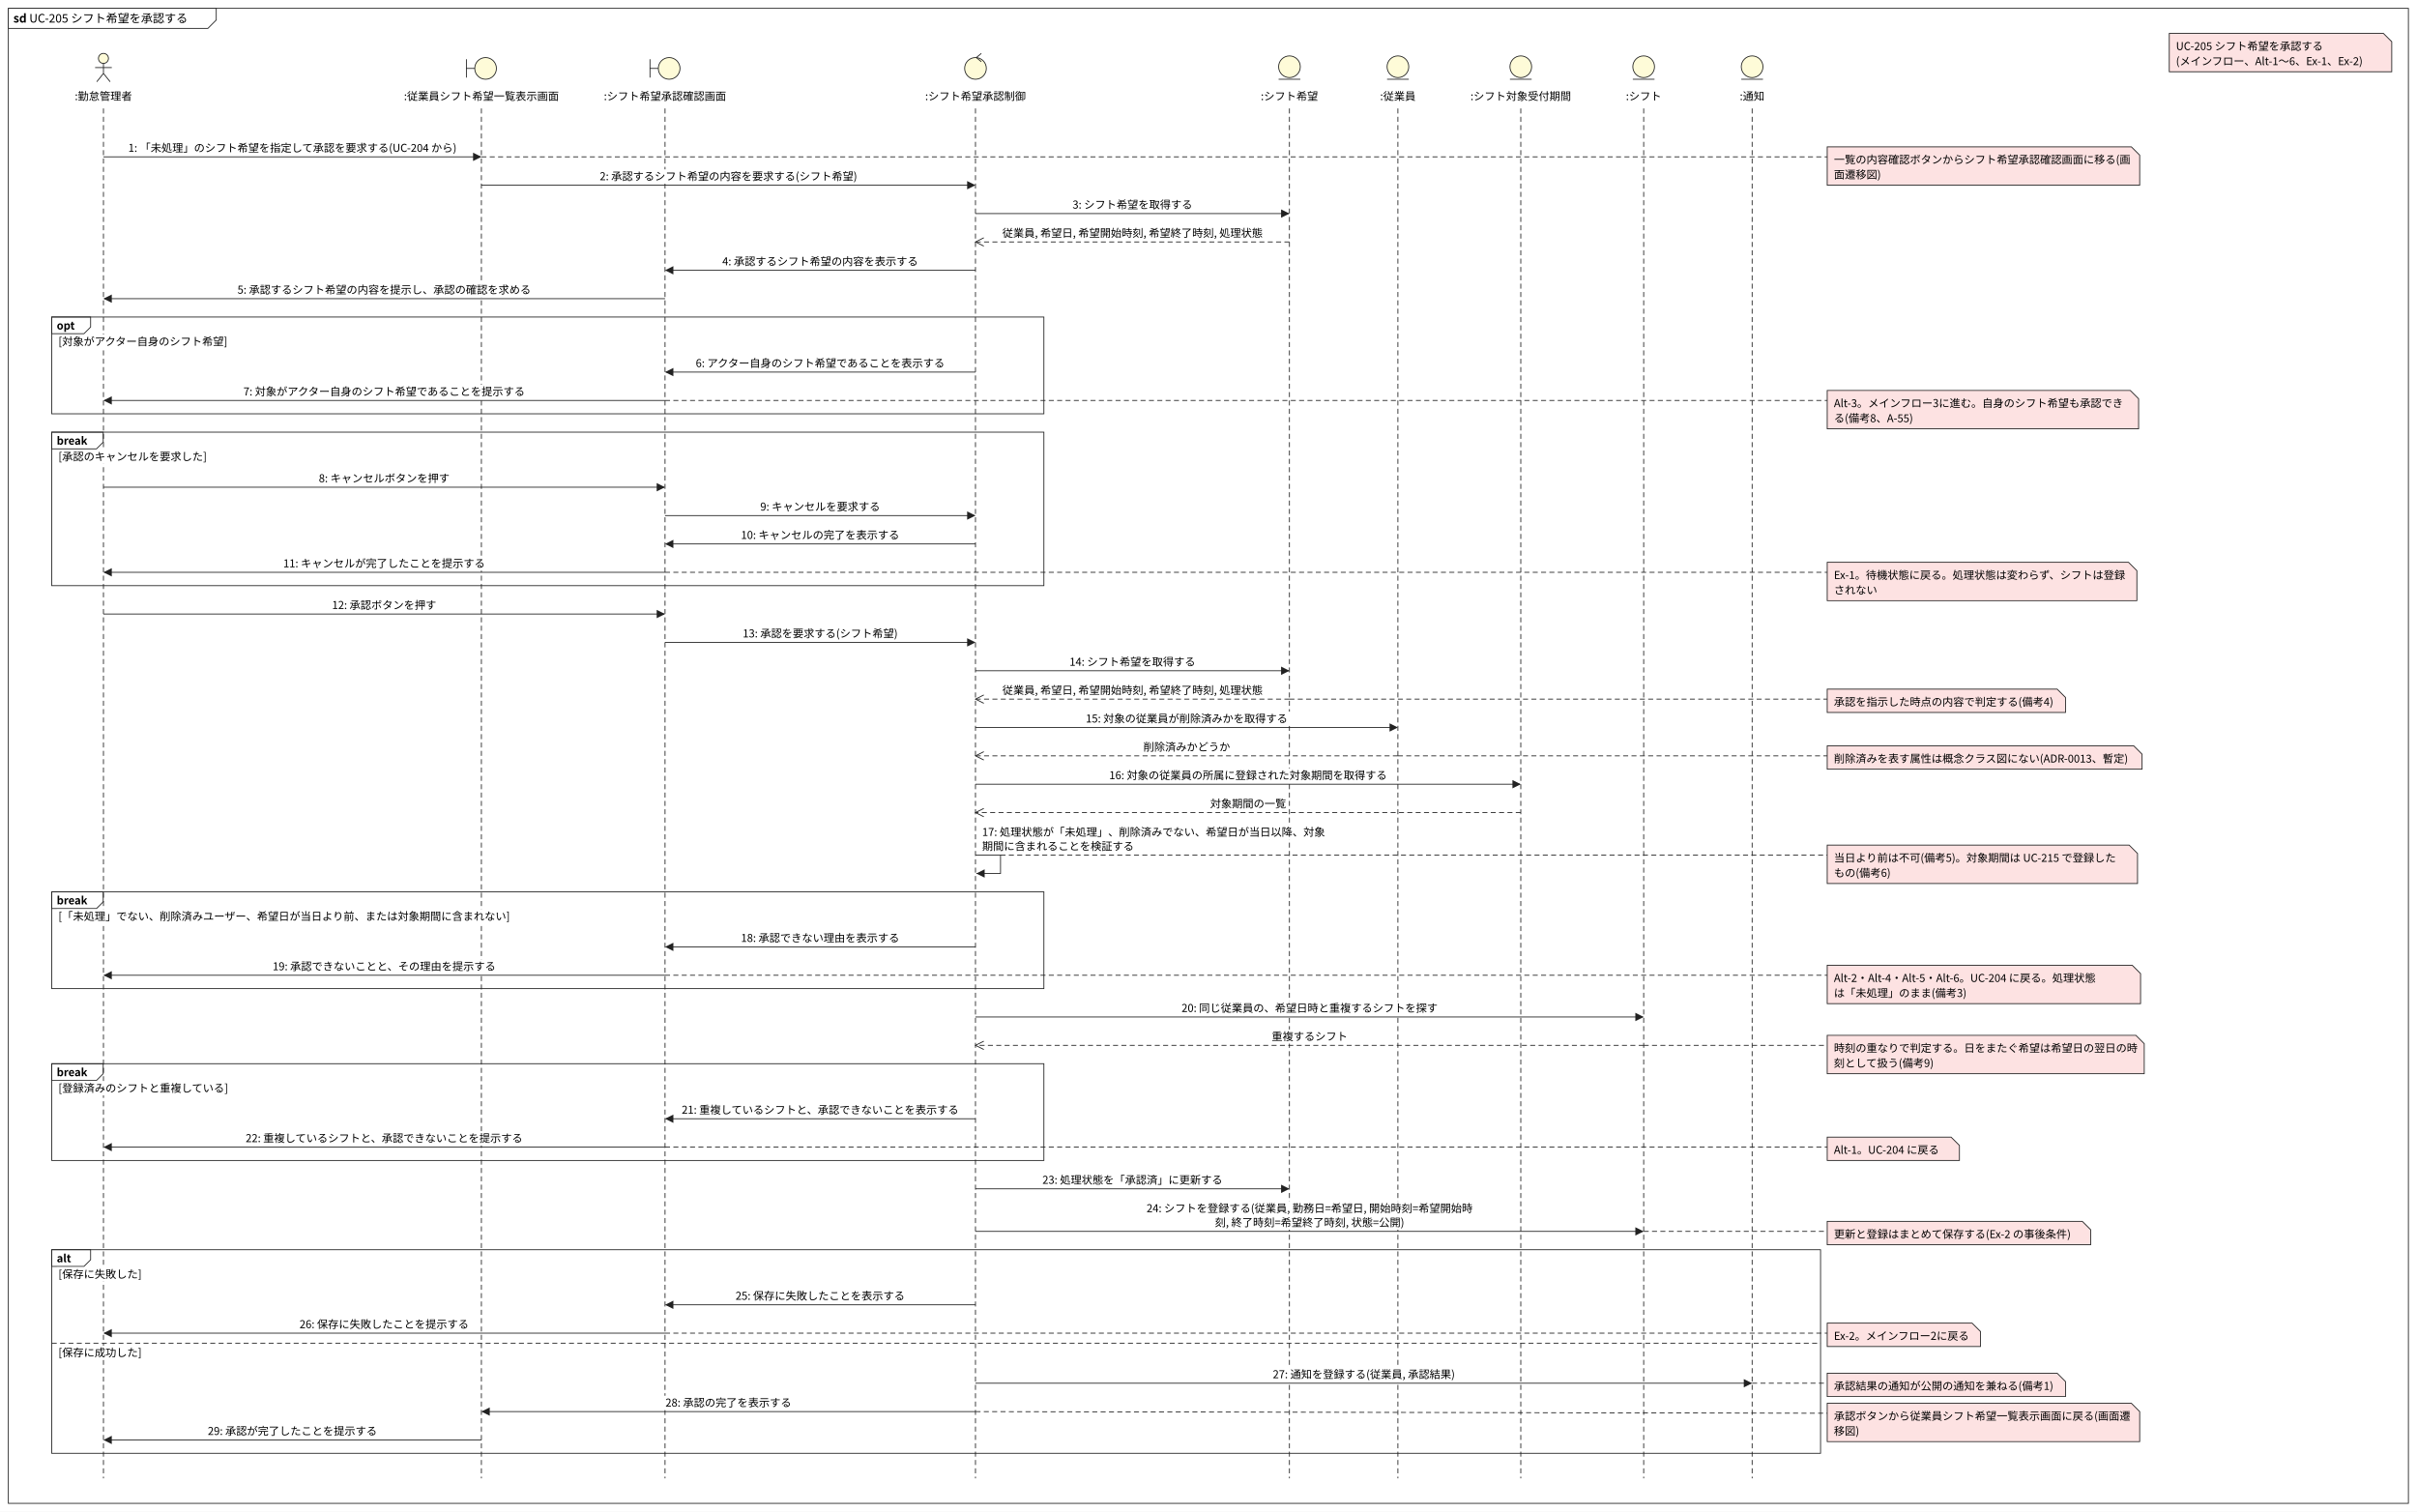
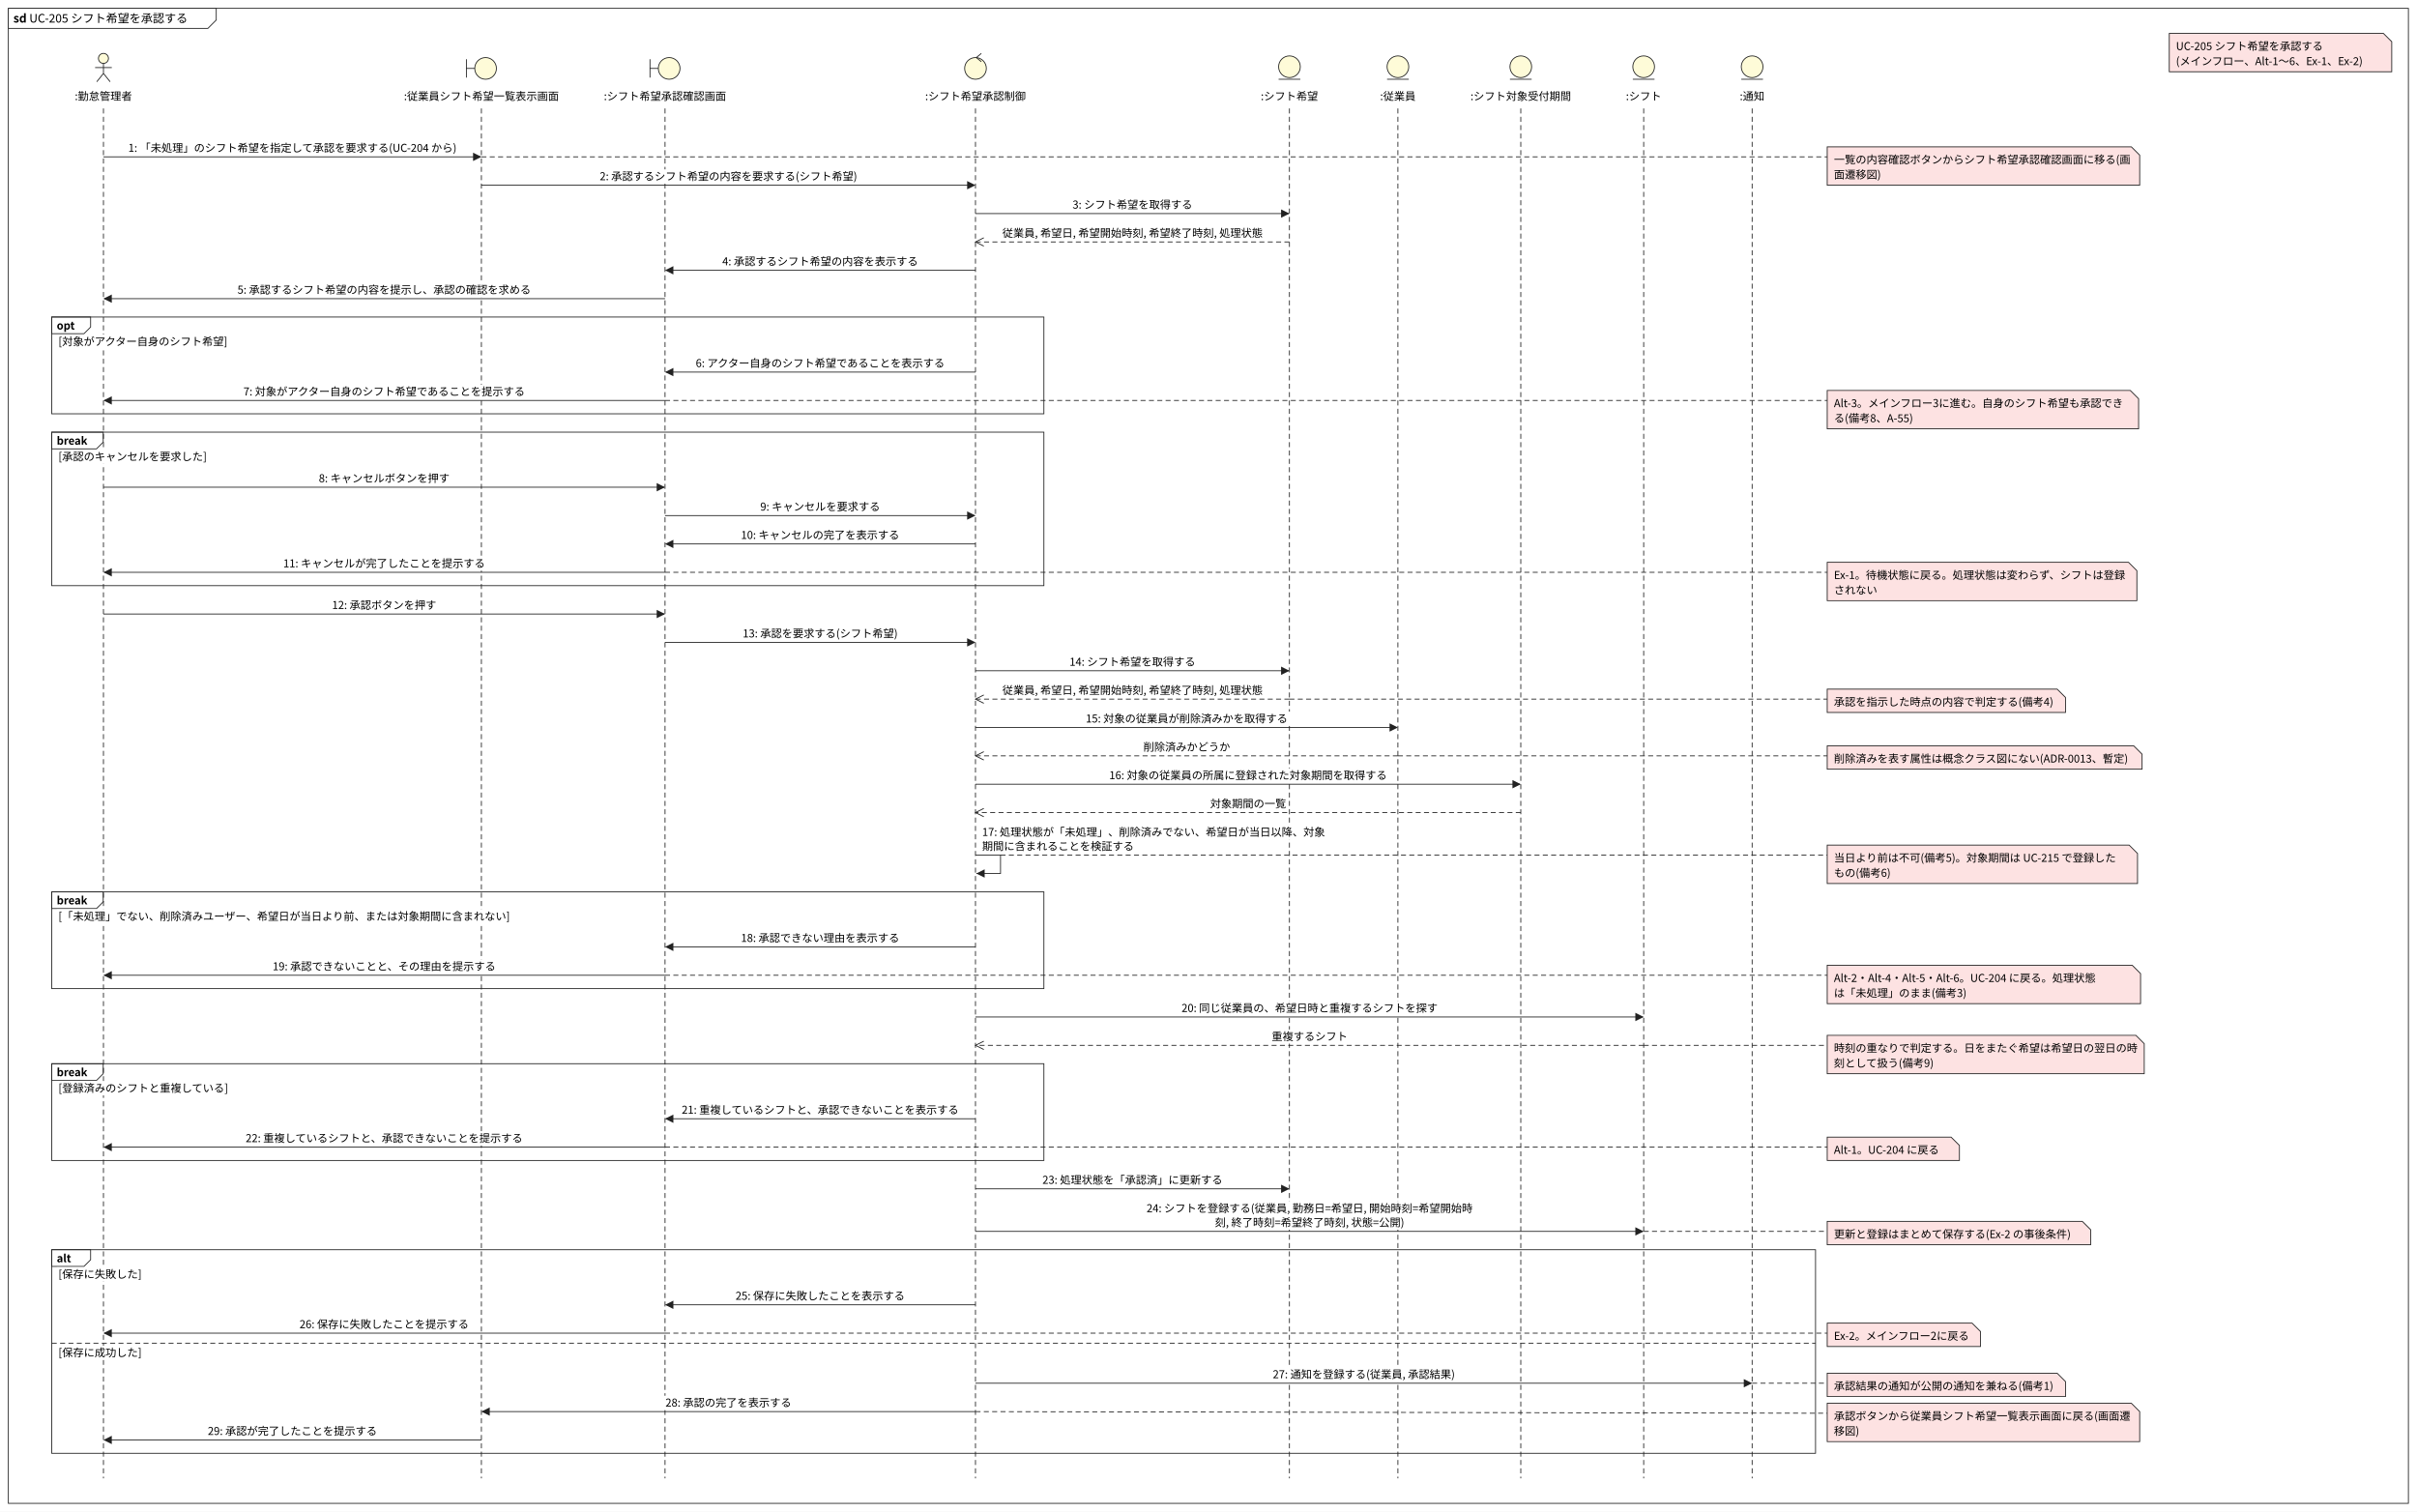
<svg xmlns="http://www.w3.org/2000/svg" width="2897" height="1812" viewBox="0 0 2897 1812" font-family="'Noto Sans CJK JP','Noto Sans JP','Hiragino Sans','Yu Gothic','Meiryo','IPAGothic',sans-serif">
  <rect width="100%" height="100%" fill="#fff" />
  <rect x="10" y="10" width="2876.7" height="1792.0" fill="none" stroke="#222" />
  <path d="M10 10 H259.2 V24 L249.2 34 H10 Z" fill="#fff" stroke="#222" />
  <line x1="124.0" y1="188.0" x2="576.0" y2="188.0" stroke="#222" stroke-width="1" />
  <polygon points="577.0,188.0 567.0,183.0 567.0,193.0" fill="#222" />
  <line x1="577.0" y1="188.0" x2="2190.1" y2="188.0" stroke="#222" stroke-width="1" stroke-dasharray="6 4" />
  <line x1="577.0" y1="222.0" x2="1168.2" y2="222.0" stroke="#222" stroke-width="1" />
  <polygon points="1169.2,222.0 1159.2,217.0 1159.2,227.0" fill="#222" />
  <line x1="1169.2" y1="256.0" x2="1544.5" y2="256.0" stroke="#222" stroke-width="1" />
  <polygon points="1545.5,256.0 1535.5,251.0 1535.5,261.0" fill="#222" />
  <line x1="1545.5" y1="290.0" x2="1170.2" y2="290.0" stroke="#222" stroke-width="1" stroke-dasharray="6 4" />
  <polyline points="1179.2,285.0 1169.2,290.0 1179.2,295.0" fill="none" stroke="#222" />
  <line x1="1169.2" y1="324.0" x2="798.1" y2="324.0" stroke="#222" stroke-width="1" />
  <polygon points="797.1,324.0 807.1,319.0 807.1,329.0" fill="#222" />
  <line x1="797.1" y1="358.0" x2="125.0" y2="358.0" stroke="#222" stroke-width="1" />
  <polygon points="124.0,358.0 134.0,353.0 134.0,363.0" fill="#222" />
  <path d="M62 380 H108.62 V392 L100.62 400 H62 Z" fill="#fff" stroke="#222" />
  <line x1="1169.2" y1="446.0" x2="798.1" y2="446.0" stroke="#222" stroke-width="1" />
  <polygon points="797.1,446.0 807.1,441.0 807.1,451.0" fill="#222" />
  <line x1="797.1" y1="480.0" x2="125.0" y2="480.0" stroke="#222" stroke-width="1" />
  <polygon points="124.0,480.0 134.0,475.0 134.0,485.0" fill="#222" />
  <line x1="797.1" y1="480.0" x2="2190.1" y2="480.0" stroke="#222" stroke-width="1" stroke-dasharray="6 4" />
  <rect x="62.0" y="380.0" width="1189.2" height="116.0" rx="0" fill="none" stroke="#222" />
  <path d="M62 518 H123.7 V530 L115.7 538 H62 Z" fill="#fff" stroke="#222" />
  <line x1="124.0" y1="584.0" x2="796.1" y2="584.0" stroke="#222" stroke-width="1" />
  <polygon points="797.1,584.0 787.1,579.0 787.1,589.0" fill="#222" />
  <line x1="797.1" y1="618.0" x2="1168.2" y2="618.0" stroke="#222" stroke-width="1" />
  <polygon points="1169.2,618.0 1159.2,613.0 1159.2,623.0" fill="#222" />
  <line x1="1169.2" y1="652.0" x2="798.1" y2="652.0" stroke="#222" stroke-width="1" />
  <polygon points="797.1,652.0 807.1,647.0 807.1,657.0" fill="#222" />
  <line x1="797.1" y1="686.0" x2="125.0" y2="686.0" stroke="#222" stroke-width="1" />
  <polygon points="124.0,686.0 134.0,681.0 134.0,691.0" fill="#222" />
  <line x1="797.1" y1="686.0" x2="2190.1" y2="686.0" stroke="#222" stroke-width="1" stroke-dasharray="6 4" />
  <rect x="62.0" y="518.0" width="1189.2" height="184.0" rx="0" fill="none" stroke="#222" />
  <line x1="124.0" y1="736.0" x2="796.1" y2="736.0" stroke="#222" stroke-width="1" />
  <polygon points="797.1,736.0 787.1,731.0 787.1,741.0" fill="#222" />
  <line x1="797.1" y1="770.0" x2="1168.2" y2="770.0" stroke="#222" stroke-width="1" />
  <polygon points="1169.2,770.0 1159.2,765.0 1159.2,775.0" fill="#222" />
  <line x1="1169.2" y1="804.0" x2="1544.5" y2="804.0" stroke="#222" stroke-width="1" />
  <polygon points="1545.5,804.0 1535.5,799.0 1535.5,809.0" fill="#222" />
  <line x1="1545.5" y1="838.0" x2="1170.2" y2="838.0" stroke="#222" stroke-width="1" stroke-dasharray="6 4" />
  <polyline points="1179.2,833.0 1169.2,838.0 1179.2,843.0" fill="none" stroke="#222" />
  <line x1="1545.5" y1="838.0" x2="2190.1" y2="838.0" stroke="#222" stroke-width="1" stroke-dasharray="6 4" />
  <line x1="1169.2" y1="872.0" x2="1674.5" y2="872.0" stroke="#222" stroke-width="1" />
  <polygon points="1675.5,872.0 1665.5,867.0 1665.5,877.0" fill="#222" />
  <line x1="1675.5" y1="906.0" x2="1170.2" y2="906.0" stroke="#222" stroke-width="1" stroke-dasharray="6 4" />
  <polyline points="1179.2,901.0 1169.2,906.0 1179.2,911.0" fill="none" stroke="#222" />
  <line x1="1675.5" y1="906.0" x2="2190.1" y2="906.0" stroke="#222" stroke-width="1" stroke-dasharray="6 4" />
  <line x1="1169.2" y1="940.0" x2="1821.8" y2="940.0" stroke="#222" stroke-width="1" />
  <polygon points="1822.8,940.0 1812.8,935.0 1812.8,945.0" fill="#222" />
  <line x1="1822.8" y1="974.0" x2="1170.2" y2="974.0" stroke="#222" stroke-width="1" stroke-dasharray="6 4" />
  <polyline points="1179.2,969.0 1169.2,974.0 1179.2,979.0" fill="none" stroke="#222" />
  <polyline points="1169.22,1025 1199.22,1025 1199.22,1047 1170.22,1047" fill="none" stroke="#222" />
  <polygon points="1170.2,1047.0 1180.2,1042.0 1180.2,1052.0" fill="#222" />
  <line x1="1199.2" y1="1025.0" x2="2190.1" y2="1025.0" stroke="#222" stroke-width="1" stroke-dasharray="6 4" />
  <path d="M62 1069 H123.7 V1081 L115.7 1089 H62 Z" fill="#fff" stroke="#222" />
  <line x1="1169.2" y1="1135.0" x2="798.1" y2="1135.0" stroke="#222" stroke-width="1" />
  <polygon points="797.1,1135.0 807.1,1130.0 807.1,1140.0" fill="#222" />
  <line x1="797.1" y1="1169.0" x2="125.0" y2="1169.0" stroke="#222" stroke-width="1" />
  <polygon points="124.0,1169.0 134.0,1164.0 134.0,1174.0" fill="#222" />
  <line x1="797.1" y1="1169.0" x2="2190.1" y2="1169.0" stroke="#222" stroke-width="1" stroke-dasharray="6 4" />
  <rect x="62.0" y="1069.0" width="1189.2" height="116.0" rx="0" fill="none" stroke="#222" />
  <line x1="1169.2" y1="1219.0" x2="1969.1" y2="1219.0" stroke="#222" stroke-width="1" />
  <polygon points="1970.1,1219.0 1960.1,1214.0 1960.1,1224.0" fill="#222" />
  <line x1="1970.1" y1="1253.0" x2="1170.2" y2="1253.0" stroke="#222" stroke-width="1" stroke-dasharray="6 4" />
  <polyline points="1179.2,1248.0 1169.2,1253.0 1179.2,1258.0" fill="none" stroke="#222" />
  <line x1="1970.1" y1="1253.0" x2="2190.1" y2="1253.0" stroke="#222" stroke-width="1" stroke-dasharray="6 4" />
  <path d="M62 1275 H123.7 V1287 L115.7 1295 H62 Z" fill="#fff" stroke="#222" />
  <line x1="1169.2" y1="1341.0" x2="798.1" y2="1341.0" stroke="#222" stroke-width="1" />
  <polygon points="797.1,1341.0 807.1,1336.0 807.1,1346.0" fill="#222" />
  <line x1="797.1" y1="1375.0" x2="125.0" y2="1375.0" stroke="#222" stroke-width="1" />
  <polygon points="124.0,1375.0 134.0,1370.0 134.0,1380.0" fill="#222" />
  <line x1="797.1" y1="1375.0" x2="2190.1" y2="1375.0" stroke="#222" stroke-width="1" stroke-dasharray="6 4" />
  <rect x="62.0" y="1275.0" width="1189.2" height="116.0" rx="0" fill="none" stroke="#222" />
  <line x1="1169.2" y1="1425.0" x2="1544.5" y2="1425.0" stroke="#222" stroke-width="1" />
  <polygon points="1545.5,1425.0 1535.5,1420.0 1535.5,1430.0" fill="#222" />
  <line x1="1169.2" y1="1476.0" x2="1969.1" y2="1476.0" stroke="#222" stroke-width="1" />
  <polygon points="1970.1,1476.0 1960.1,1471.0 1960.1,1481.0" fill="#222" />
  <line x1="1970.1" y1="1476.0" x2="2190.1" y2="1476.0" stroke="#222" stroke-width="1" stroke-dasharray="6 4" />
  <path d="M62 1498 H108.62 V1510 L100.62 1518 H62 Z" fill="#fff" stroke="#222" />
  <line x1="1169.2" y1="1564.0" x2="798.1" y2="1564.0" stroke="#222" stroke-width="1" />
  <polygon points="797.1,1564.0 807.1,1559.0 807.1,1569.0" fill="#222" />
  <line x1="797.1" y1="1598.0" x2="125.0" y2="1598.0" stroke="#222" stroke-width="1" />
  <polygon points="124.0,1598.0 134.0,1593.0 134.0,1603.0" fill="#222" />
  <line x1="797.1" y1="1598.0" x2="2190.1" y2="1598.0" stroke="#222" stroke-width="1" stroke-dasharray="6 4" />
  <line x1="1169.2" y1="1658.0" x2="2099.1" y2="1658.0" stroke="#222" stroke-width="1" />
  <polygon points="2100.1,1658.0 2090.1,1653.0 2090.1,1663.0" fill="#222" />
  <line x1="2100.1" y1="1658.0" x2="2190.1" y2="1658.0" stroke="#222" stroke-width="1" stroke-dasharray="6 4" />
  <line x1="1169.2" y1="1692.0" x2="578.0" y2="1692.0" stroke="#222" stroke-width="1" />
  <polygon points="577.0,1692.0 587.0,1687.0 587.0,1697.0" fill="#222" />
  <line x1="1169.2" y1="1692.0" x2="2190.1" y2="1694.0" stroke="#222" stroke-width="1" stroke-dasharray="6 4" />
  <line x1="577.0" y1="1726.0" x2="125.0" y2="1726.0" stroke="#222" stroke-width="1" />
  <polygon points="124.0,1726.0 134.0,1721.0 134.0,1731.0" fill="#222" />
-   <rect x="62.0" y="1498.0" width="2120.1" height="244.0" rx="0" fill="none" stroke="#222" />
-   <line x1="62.0" y1="1610.0" x2="2182.1" y2="1610.0" stroke="#222" stroke-width="1" stroke-dasharray="6 4" />
+   <rect x="62.0" y="1498.0" width="2114.1" height="244.0" rx="0" fill="none" stroke="#222" />
+   <line x1="62.0" y1="1610.0" x2="2176.1" y2="1610.0" stroke="#222" stroke-width="1" stroke-dasharray="6 4" />
  <circle cx="124" cy="70" r="6" fill="#fefbd8" stroke="#222" />
  <path d="M124 76 V88 M114 81 H134 M124 88 L116 98 M124 88 L132 98" fill="none" stroke="#222" />
  <line x1="124.0" y1="130.0" x2="124.0" y2="1772.0" stroke="#222" stroke-width="1" stroke-dasharray="6 4" />
  <circle cx="582.02" cy="82" r="13" fill="#fefbd8" stroke="#222" />
  <path d="M569.02 82 H559.02 M559.02 71 V93" fill="none" stroke="#222" />
  <line x1="577.0" y1="130.0" x2="577.0" y2="1772.0" stroke="#222" stroke-width="1" stroke-dasharray="6 4" />
  <circle cx="802.06" cy="82" r="13" fill="#fefbd8" stroke="#222" />
  <path d="M789.06 82 H779.06 M779.06 71 V93" fill="none" stroke="#222" />
  <line x1="797.1" y1="130.0" x2="797.1" y2="1772.0" stroke="#222" stroke-width="1" stroke-dasharray="6 4" />
  <circle cx="1169.22" cy="82" r="13" fill="#fefbd8" stroke="#222" />
  <path d="M1170.22 69 l6 -5 M1170.22 69 l6 5" fill="none" stroke="#222" />
  <line x1="1169.2" y1="130.0" x2="1169.2" y2="1772.0" stroke="#222" stroke-width="1" stroke-dasharray="6 4" />
  <circle cx="1545.54" cy="80" r="13" fill="#fefbd8" stroke="#222" />
  <path d="M1532.54 95 H1558.54" fill="none" stroke="#222" />
  <line x1="1545.5" y1="130.0" x2="1545.5" y2="1772.0" stroke="#222" stroke-width="1" stroke-dasharray="6 4" />
  <circle cx="1675.54" cy="80" r="13" fill="#fefbd8" stroke="#222" />
  <path d="M1662.54 95 H1688.54" fill="none" stroke="#222" />
  <line x1="1675.5" y1="130.0" x2="1675.5" y2="1772.0" stroke="#222" stroke-width="1" stroke-dasharray="6 4" />
  <circle cx="1822.81" cy="80" r="13" fill="#fefbd8" stroke="#222" />
  <path d="M1809.81 95 H1835.81" fill="none" stroke="#222" />
  <line x1="1822.8" y1="130.0" x2="1822.8" y2="1772.0" stroke="#222" stroke-width="1" stroke-dasharray="6 4" />
  <circle cx="1970.08" cy="80" r="13" fill="#fefbd8" stroke="#222" />
  <path d="M1957.08 95 H1983.08" fill="none" stroke="#222" />
  <line x1="1970.1" y1="130.0" x2="1970.1" y2="1772.0" stroke="#222" stroke-width="1" stroke-dasharray="6 4" />
  <circle cx="2100.08" cy="80" r="13" fill="#fefbd8" stroke="#222" />
  <path d="M2087.08 95 H2113.08" fill="none" stroke="#222" />
  <line x1="2100.1" y1="130.0" x2="2100.1" y2="1772.0" stroke="#222" stroke-width="1" stroke-dasharray="6 4" />
  <rect x="140.8" y="169.0" width="419.5" height="17.0" fill="#fff" />
  <text x="350.5" y="182.0" font-size="13" text-anchor="middle">1: 「未処理」のシフト希望を指定して承認を要求する(UC-204 から)</text>
  <rect x="709.3" y="203.0" width="327.7" height="17.0" fill="#fff" />
  <text x="873.1" y="216.0" font-size="13" text-anchor="middle">2: 承認するシフト希望の内容を要求する(シフト希望)</text>
  <rect x="1279.1" y="237.0" width="156.6" height="17.0" fill="#fff" />
  <text x="1357.4" y="250.0" font-size="13" text-anchor="middle">3: シフト希望を取得する</text>
  <rect x="1182.2" y="271.0" width="350.3" height="17.0" fill="#fff" />
  <text x="1357.4" y="284.0" font-size="13" text-anchor="middle">従業員, 希望日, 希望開始時刻, 希望終了時刻, 処理状態</text>
  <rect x="859.3" y="305.0" width="247.6" height="17.0" fill="#fff" />
  <text x="983.1" y="318.0" font-size="13" text-anchor="middle">4: 承認するシフト希望の内容を表示する</text>
  <rect x="278.2" y="339.0" width="364.6" height="17.0" fill="#fff" />
  <text x="460.5" y="352.0" font-size="13" text-anchor="middle">5: 承認するシフト希望の内容を提示し、承認の確認を求める</text>
  <text x="68.0" y="395.0" font-size="13" text-anchor="start" font-weight="bold">opt</text>
  <rect x="68.0" y="401.0" width="214.1" height="17.0" fill="#fff" />
  <text x="70.0" y="414.0" font-size="13" text-anchor="start">[対象がアクター自身のシフト希望]</text>
  <rect x="826.8" y="427.0" width="312.6" height="17.0" fill="#fff" />
  <text x="983.1" y="440.0" font-size="13" text-anchor="middle">6: アクター自身のシフト希望であることを表示する</text>
  <rect x="284.7" y="461.0" width="351.6" height="17.0" fill="#fff" />
  <text x="460.5" y="474.0" font-size="13" text-anchor="middle">7: 対象がアクター自身のシフト希望であることを提示する</text>
  <text x="68.0" y="533.0" font-size="13" text-anchor="start" font-weight="bold">break</text>
  <rect x="68.0" y="539.0" width="188.1" height="17.0" fill="#fff" />
  <text x="70.0" y="552.0" font-size="13" text-anchor="start">[承認のキャンセルを要求した]</text>
  <rect x="375.7" y="565.0" width="169.6" height="17.0" fill="#fff" />
  <text x="460.5" y="578.0" font-size="13" text-anchor="middle">8: キャンセルボタンを押す</text>
  <rect x="904.8" y="599.0" width="156.6" height="17.0" fill="#fff" />
  <text x="983.1" y="612.0" font-size="13" text-anchor="middle">9: キャンセルを要求する</text>
  <rect x="881.6" y="633.0" width="203.2" height="17.0" fill="#fff" />
  <text x="983.1" y="646.0" font-size="13" text-anchor="middle">10: キャンセルの完了を表示する</text>
  <rect x="333.0" y="667.0" width="255.2" height="17.0" fill="#fff" />
  <text x="460.5" y="680.0" font-size="13" text-anchor="middle">11: キャンセルが完了したことを提示する</text>
  <rect x="391.5" y="717.0" width="138.2" height="17.0" fill="#fff" />
  <text x="460.5" y="730.0" font-size="13" text-anchor="middle">12: 承認ボタンを押す</text>
  <rect x="880.5" y="751.0" width="205.2" height="17.0" fill="#fff" />
  <text x="983.1" y="764.0" font-size="13" text-anchor="middle">13: 承認を要求する(シフト希望)</text>
  <rect x="1275.3" y="785.0" width="164.2" height="17.0" fill="#fff" />
  <text x="1357.4" y="798.0" font-size="13" text-anchor="middle">14: シフト希望を取得する</text>
  <rect x="1182.2" y="819.0" width="350.3" height="17.0" fill="#fff" />
  <text x="1357.4" y="832.0" font-size="13" text-anchor="middle">従業員, 希望日, 希望開始時刻, 希望終了時刻, 処理状態</text>
  <rect x="1294.8" y="853.0" width="255.2" height="17.0" fill="#fff" />
  <text x="1422.4" y="866.0" font-size="13" text-anchor="middle">15: 対象の従業員が削除済みかを取得する</text>
  <rect x="1368.4" y="887.0" width="108.0" height="17.0" fill="#fff" />
  <text x="1422.4" y="900.0" font-size="13" text-anchor="middle">削除済みかどうか</text>
  <rect x="1322.9" y="921.0" width="346.2" height="17.0" fill="#fff" />
  <text x="1496.0" y="934.0" font-size="13" text-anchor="middle">16: 対象の従業員の所属に登録された対象期間を取得する</text>
  <rect x="1448.5" y="955.0" width="95.0" height="17.0" fill="#fff" />
  <text x="1496.0" y="968.0" font-size="13" text-anchor="middle">対象期間の一覧</text>
  <rect x="1175.2" y="989.0" width="424.2" height="17.0" fill="#fff" />
  <text x="1177.2" y="1002.0" font-size="13" text-anchor="start">17: 処理状態が「未処理」、削除済みでない、希望日が当日以降、対象</text>
  <rect x="1175.2" y="1006.0" width="186.0" height="17.0" fill="#fff" />
  <text x="1177.2" y="1019.0" font-size="13" text-anchor="start">期間に含まれることを検証する</text>
  <text x="68.0" y="1084.0" font-size="13" text-anchor="start" font-weight="bold">break</text>
  <rect x="68.0" y="1090.0" width="552.1" height="17.0" fill="#fff" />
  <text x="70.0" y="1103.0" font-size="13" text-anchor="start">[「未処理」でない、削除済みユーザー、希望日が当日より前、または対象期間に含まれない]</text>
  <rect x="881.6" y="1116.0" width="203.2" height="17.0" fill="#fff" />
  <text x="983.1" y="1129.0" font-size="13" text-anchor="middle">18: 承認できない理由を表示する</text>
  <rect x="320.0" y="1150.0" width="281.2" height="17.0" fill="#fff" />
  <text x="460.5" y="1163.0" font-size="13" text-anchor="middle">19: 承認できないことと、その理由を提示する</text>
  <rect x="1409.6" y="1200.0" width="320.2" height="17.0" fill="#fff" />
  <text x="1569.7" y="1213.0" font-size="13" text-anchor="middle">20: 同じ従業員の、希望日時と重複するシフトを探す</text>
  <rect x="1522.2" y="1234.0" width="95.0" height="17.0" fill="#fff" />
  <text x="1569.7" y="1247.0" font-size="13" text-anchor="middle">重複するシフト</text>
  <text x="68.0" y="1290.0" font-size="13" text-anchor="start" font-weight="bold">break</text>
  <rect x="68.0" y="1296.0" width="214.1" height="17.0" fill="#fff" />
  <text x="70.0" y="1309.0" font-size="13" text-anchor="start">[登録済みのシフトと重複している]</text>
  <rect x="810.1" y="1322.0" width="346.2" height="17.0" fill="#fff" />
  <text x="983.1" y="1335.0" font-size="13" text-anchor="middle">21: 重複しているシフトと、承認できないことを表示する</text>
  <rect x="287.5" y="1356.0" width="346.2" height="17.0" fill="#fff" />
  <text x="460.5" y="1369.0" font-size="13" text-anchor="middle">22: 重複しているシフトと、承認できないことを提示する</text>
  <rect x="1242.8" y="1406.0" width="229.2" height="17.0" fill="#fff" />
  <text x="1357.4" y="1419.0" font-size="13" text-anchor="middle">23: 処理状態を「承認済」に更新する</text>
  <rect x="1357.2" y="1440.0" width="424.9" height="17.0" fill="#fff" />
  <text x="1569.7" y="1453.0" font-size="13" text-anchor="middle">24: シフトを登録する(従業員, 勤務日=希望日, 開始時刻=希望開始時</text>
  <rect x="1443.8" y="1457.0" width="251.8" height="17.0" fill="#fff" />
  <text x="1569.7" y="1470.0" font-size="13" text-anchor="middle">刻, 終了時刻=希望終了時刻, 状態=公開)</text>
  <text x="68.0" y="1513.0" font-size="13" text-anchor="start" font-weight="bold">alt</text>
  <rect x="68.0" y="1519.0" width="110.1" height="17.0" fill="#fff" />
  <text x="70.0" y="1532.0" font-size="13" text-anchor="start">[保存に失敗した]</text>
  <rect x="875.1" y="1545.0" width="216.2" height="17.0" fill="#fff" />
  <text x="983.1" y="1558.0" font-size="13" text-anchor="middle">25: 保存に失敗したことを表示する</text>
  <rect x="352.5" y="1579.0" width="216.2" height="17.0" fill="#fff" />
  <text x="460.5" y="1592.0" font-size="13" text-anchor="middle">26: 保存に失敗したことを提示する</text>
  <rect x="68.0" y="1613.0" width="110.1" height="17.0" fill="#fff" />
  <text x="70.0" y="1626.0" font-size="13" text-anchor="start">[保存に成功した]</text>
  <rect x="1511.5" y="1639.0" width="246.3" height="17.0" fill="#fff" />
  <text x="1634.7" y="1652.0" font-size="13" text-anchor="middle">27: 通知を登録する(従業員, 承認結果)</text>
  <rect x="791.0" y="1673.0" width="164.2" height="17.0" fill="#fff" />
  <text x="873.1" y="1686.0" font-size="13" text-anchor="middle">28: 承認の完了を表示する</text>
  <rect x="242.4" y="1707.0" width="216.2" height="17.0" fill="#fff" />
  <text x="350.5" y="1720.0" font-size="13" text-anchor="middle">29: 承認が完了したことを提示する</text>
  <text x="124.0" y="120.0" font-size="13" text-anchor="middle">:勤怠管理者</text>
  <text x="577.0" y="120.0" font-size="13" text-anchor="middle">:従業員シフト希望一覧表示画面</text>
  <text x="797.1" y="120.0" font-size="13" text-anchor="middle">:シフト希望承認確認画面</text>
  <text x="1169.2" y="120.0" font-size="13" text-anchor="middle">:シフト希望承認制御</text>
  <text x="1545.5" y="120.0" font-size="13" text-anchor="middle">:シフト希望</text>
  <text x="1675.5" y="120.0" font-size="13" text-anchor="middle">:従業員</text>
  <text x="1822.8" y="120.0" font-size="13" text-anchor="middle">:シフト対象受付期間</text>
  <text x="1970.1" y="120.0" font-size="13" text-anchor="middle">:シフト</text>
  <text x="2100.1" y="120.0" font-size="13" text-anchor="middle">:通知</text>
  <path d="M2190.08 176 H2554.62 L2564.62 186 V222 H2190.08 Z" fill="#fde2e2" stroke="#222" />
  <text x="2198.1" y="196.0" font-size="13" text-anchor="start">一覧の内容確認ボタンからシフト希望承認確認画面に移る(画</text>
  <text x="2198.1" y="214.0" font-size="13" text-anchor="start">面遷移図)</text>
  <path d="M2190.08 468 H2553.32 L2563.32 478 V514 H2190.08 Z" fill="#fde2e2" stroke="#222" />
  <text x="2198.1" y="488.0" font-size="13" text-anchor="start">Alt-3。メインフロー3に進む。自身のシフト希望も承認でき</text>
  <text x="2198.1" y="506.0" font-size="13" text-anchor="start">る(備考8、A-55)</text>
  <path d="M2190.08 674 H2551.24 L2561.24 684 V720 H2190.08 Z" fill="#fde2e2" stroke="#222" />
  <text x="2198.1" y="694.0" font-size="13" text-anchor="start">Ex-1。待機状態に戻る。処理状態は変わらず、シフトは登録</text>
  <text x="2198.1" y="712.0" font-size="13" text-anchor="start">されない</text>
  <path d="M2190.08 826 H2465.7 L2475.7 836 V854 H2190.08 Z" fill="#fde2e2" stroke="#222" />
  <text x="2198.1" y="846.0" font-size="13" text-anchor="start">承認を指示した時点の内容で判定する(備考4)</text>
  <path d="M2190.08 894 H2557.48 L2567.48 904 V922 H2190.08 Z" fill="#fde2e2" stroke="#222" />
  <text x="2198.1" y="914.0" font-size="13" text-anchor="start">削除済みを表す属性は概念クラス図にない(ADR-0013、暫定)</text>
  <path d="M2190.08 1013 H2552.02 L2562.02 1023 V1059 H2190.08 Z" fill="#fde2e2" stroke="#222" />
  <text x="2198.1" y="1033.0" font-size="13" text-anchor="start">当日より前は不可(備考5)。対象期間は UC-215 で登録した</text>
  <text x="2198.1" y="1051.0" font-size="13" text-anchor="start">もの(備考6)</text>
  <path d="M2190.08 1157 H2555.66 L2565.66 1167 V1203 H2190.08 Z" fill="#fde2e2" stroke="#222" />
  <text x="2198.1" y="1177.0" font-size="13" text-anchor="start">Alt-2・Alt-4・Alt-5・Alt-6。UC-204 に戻る。処理状態</text>
  <text x="2198.1" y="1195.0" font-size="13" text-anchor="start">は「未処理」のまま(備考3)</text>
  <path d="M2190.08 1241 H2560.08 L2570.08 1251 V1287 H2190.08 Z" fill="#fde2e2" stroke="#222" />
  <text x="2198.1" y="1261.0" font-size="13" text-anchor="start">時刻の重なりで判定する。日をまたぐ希望は希望日の翌日の時</text>
  <text x="2198.1" y="1279.0" font-size="13" text-anchor="start">刻として扱う(備考9)</text>
  <path d="M2190.08 1363 H2338.56 L2348.56 1373 V1391 H2190.08 Z" fill="#fde2e2" stroke="#222" />
  <text x="2198.1" y="1383.0" font-size="13" text-anchor="start">Alt-1。UC-204 に戻る</text>
  <path d="M2190.08 1464 H2495.86 L2505.86 1474 V1492 H2190.08 Z" fill="#fde2e2" stroke="#222" />
  <text x="2198.1" y="1484.0" font-size="13" text-anchor="start">更新と登録はまとめて保存する(Ex-2 の事後条件)</text>
  <path d="M2190.08 1586 H2363.78 L2373.78 1596 V1614 H2190.08 Z" fill="#fde2e2" stroke="#222" />
  <text x="2198.1" y="1606.0" font-size="13" text-anchor="start">Ex-2。メインフロー2に戻る</text>
  <path d="M2190.08 1646 H2465.7 L2475.7 1656 V1674 H2190.08 Z" fill="#fde2e2" stroke="#222" />
  <text x="2198.1" y="1666.0" font-size="13" text-anchor="start">承認結果の通知が公開の通知を兼ねる(備考1)</text>
  <path d="M2190.08 1682 H2554.62 L2564.62 1692 V1728 H2190.08 Z" fill="#fde2e2" stroke="#222" />
  <text x="2198.1" y="1702.0" font-size="13" text-anchor="start">承認ボタンから従業員シフト希望一覧表示画面に戻る(画面遷</text>
  <text x="2198.1" y="1720.0" font-size="13" text-anchor="start">移図)</text>
  <path d="M2600.08 40 H2856.72 L2866.72 50 V86 H2600.08 Z" fill="#fde2e2" stroke="#222" />
  <text x="2608.1" y="60.0" font-size="13" text-anchor="start">UC-205 シフト希望を承認する</text>
  <text x="2608.1" y="78.0" font-size="13" text-anchor="start">(メインフロー、Alt-1〜6、Ex-1、Ex-2)</text>
  <text x="16" y="27" font-size="14">
    <tspan font-weight="bold">sd</tspan> UC-205 シフト希望を承認する</text>
</svg>
